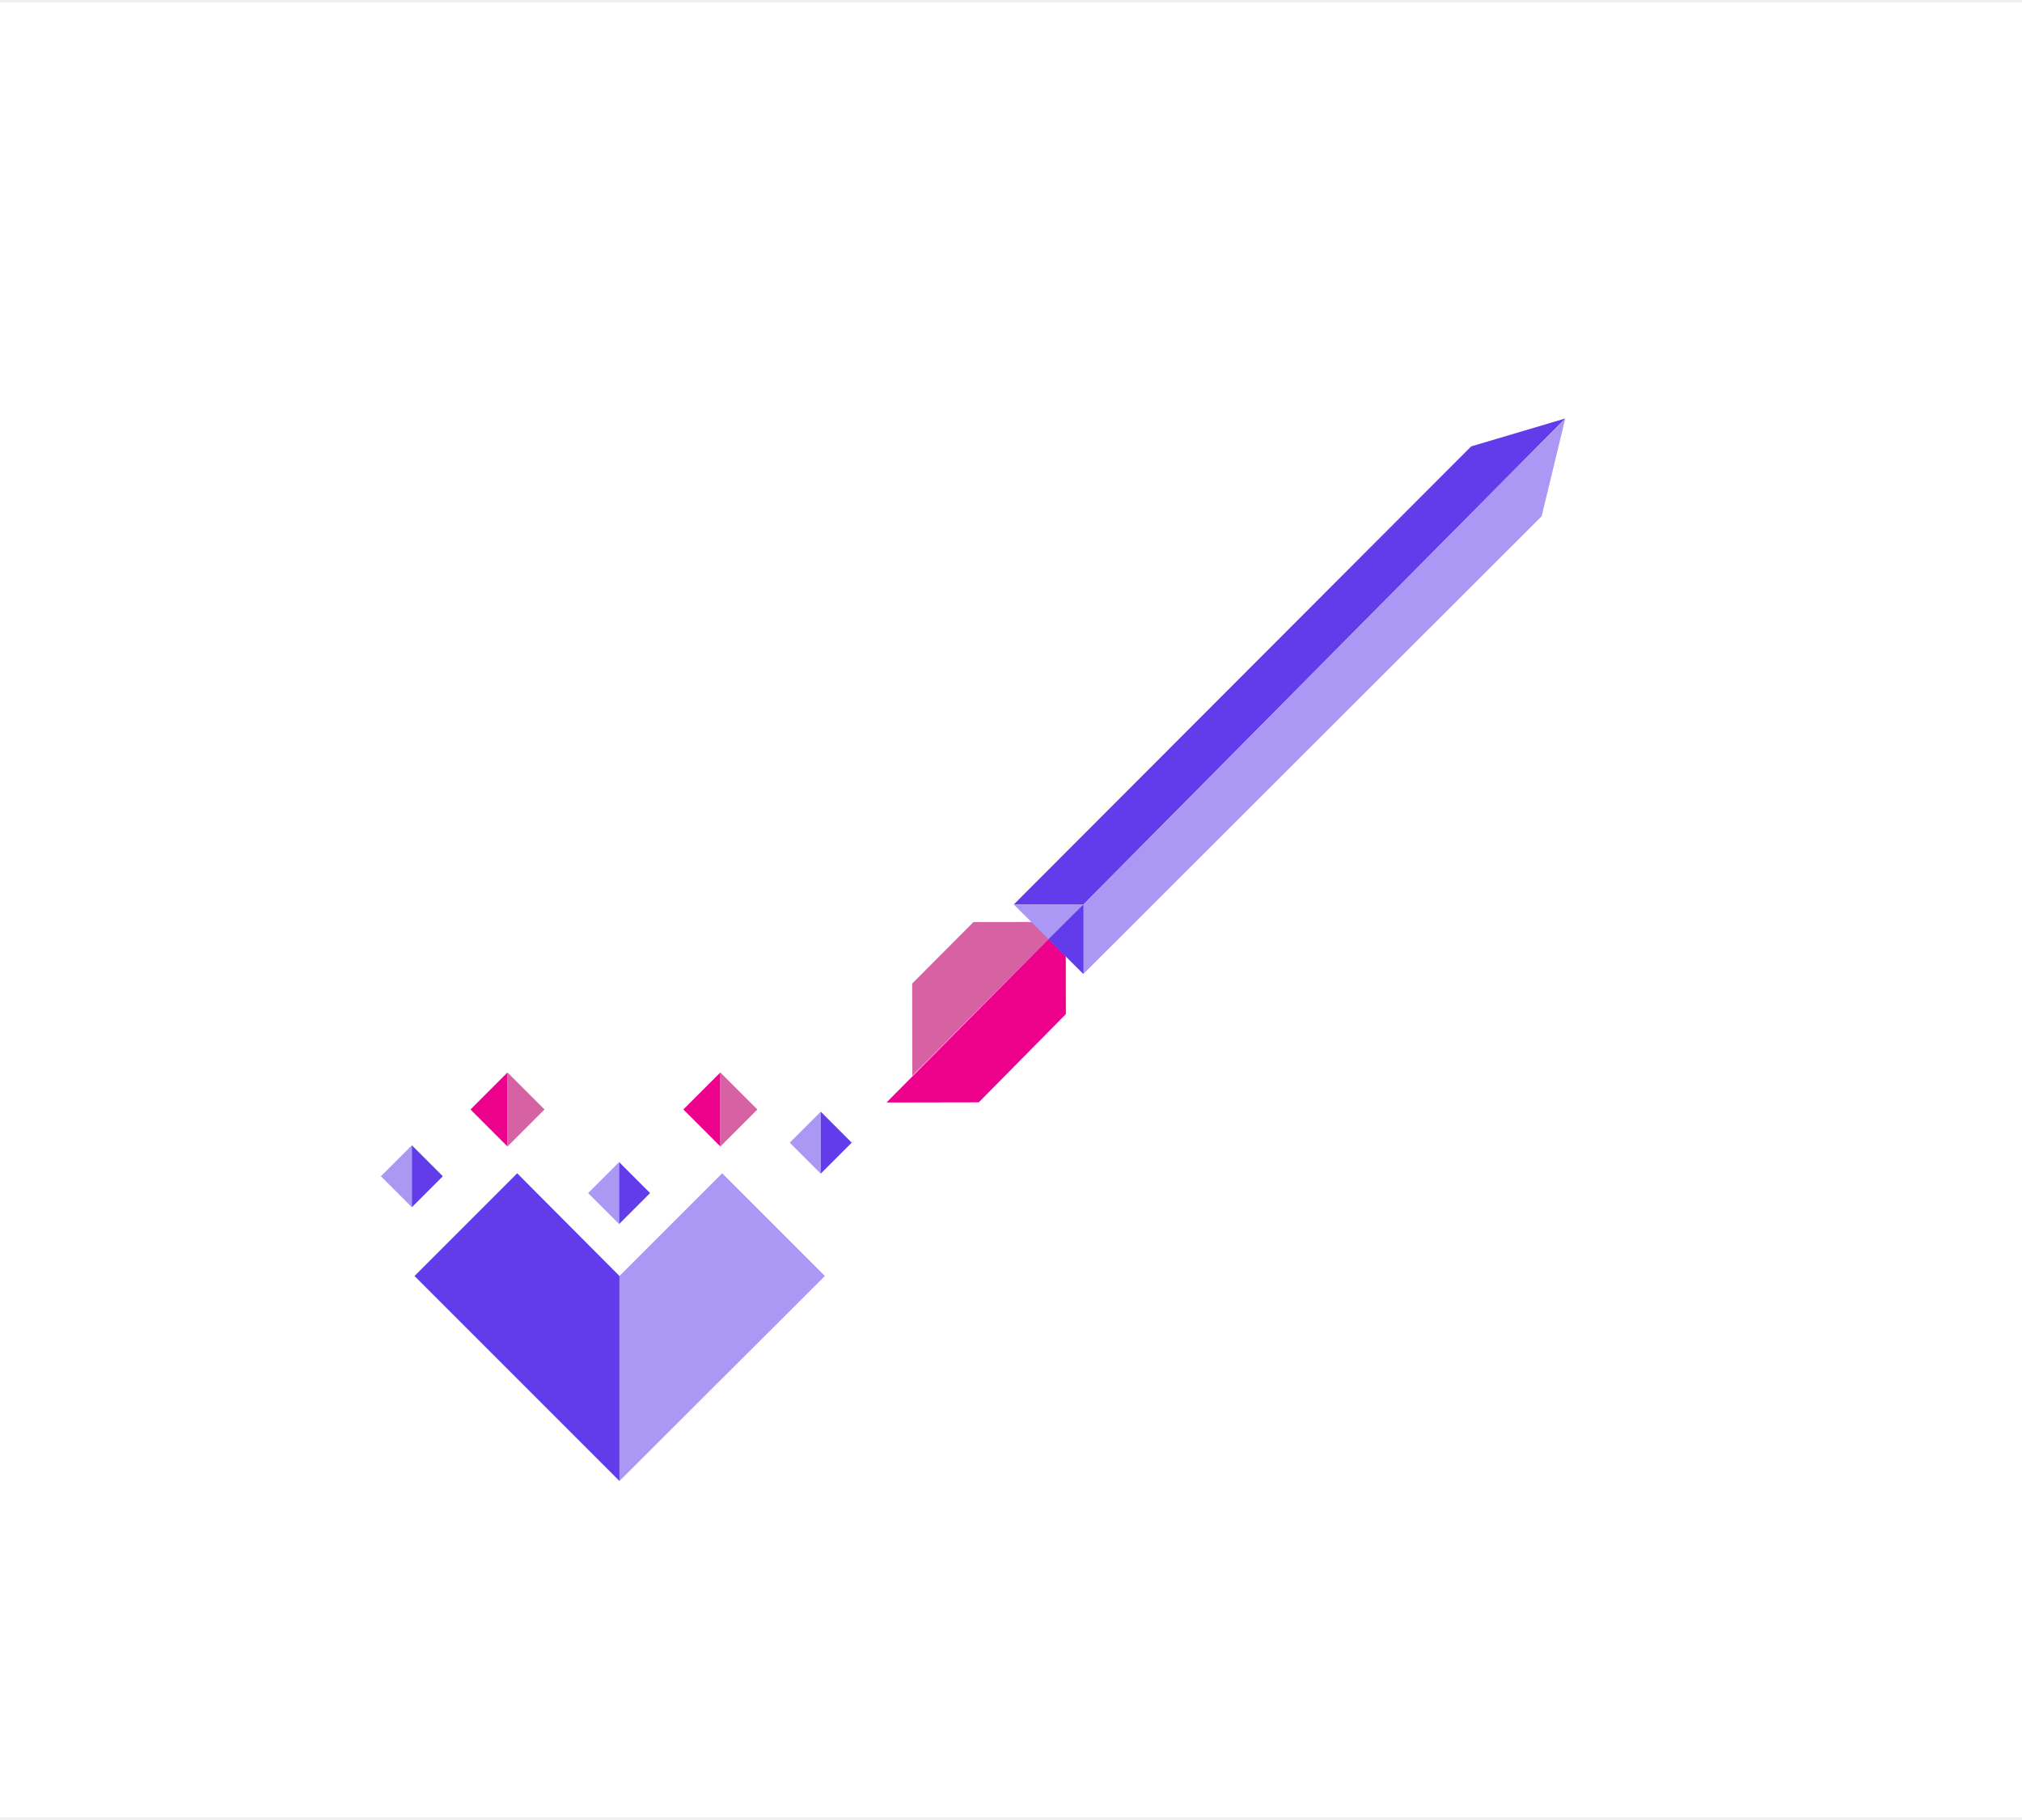
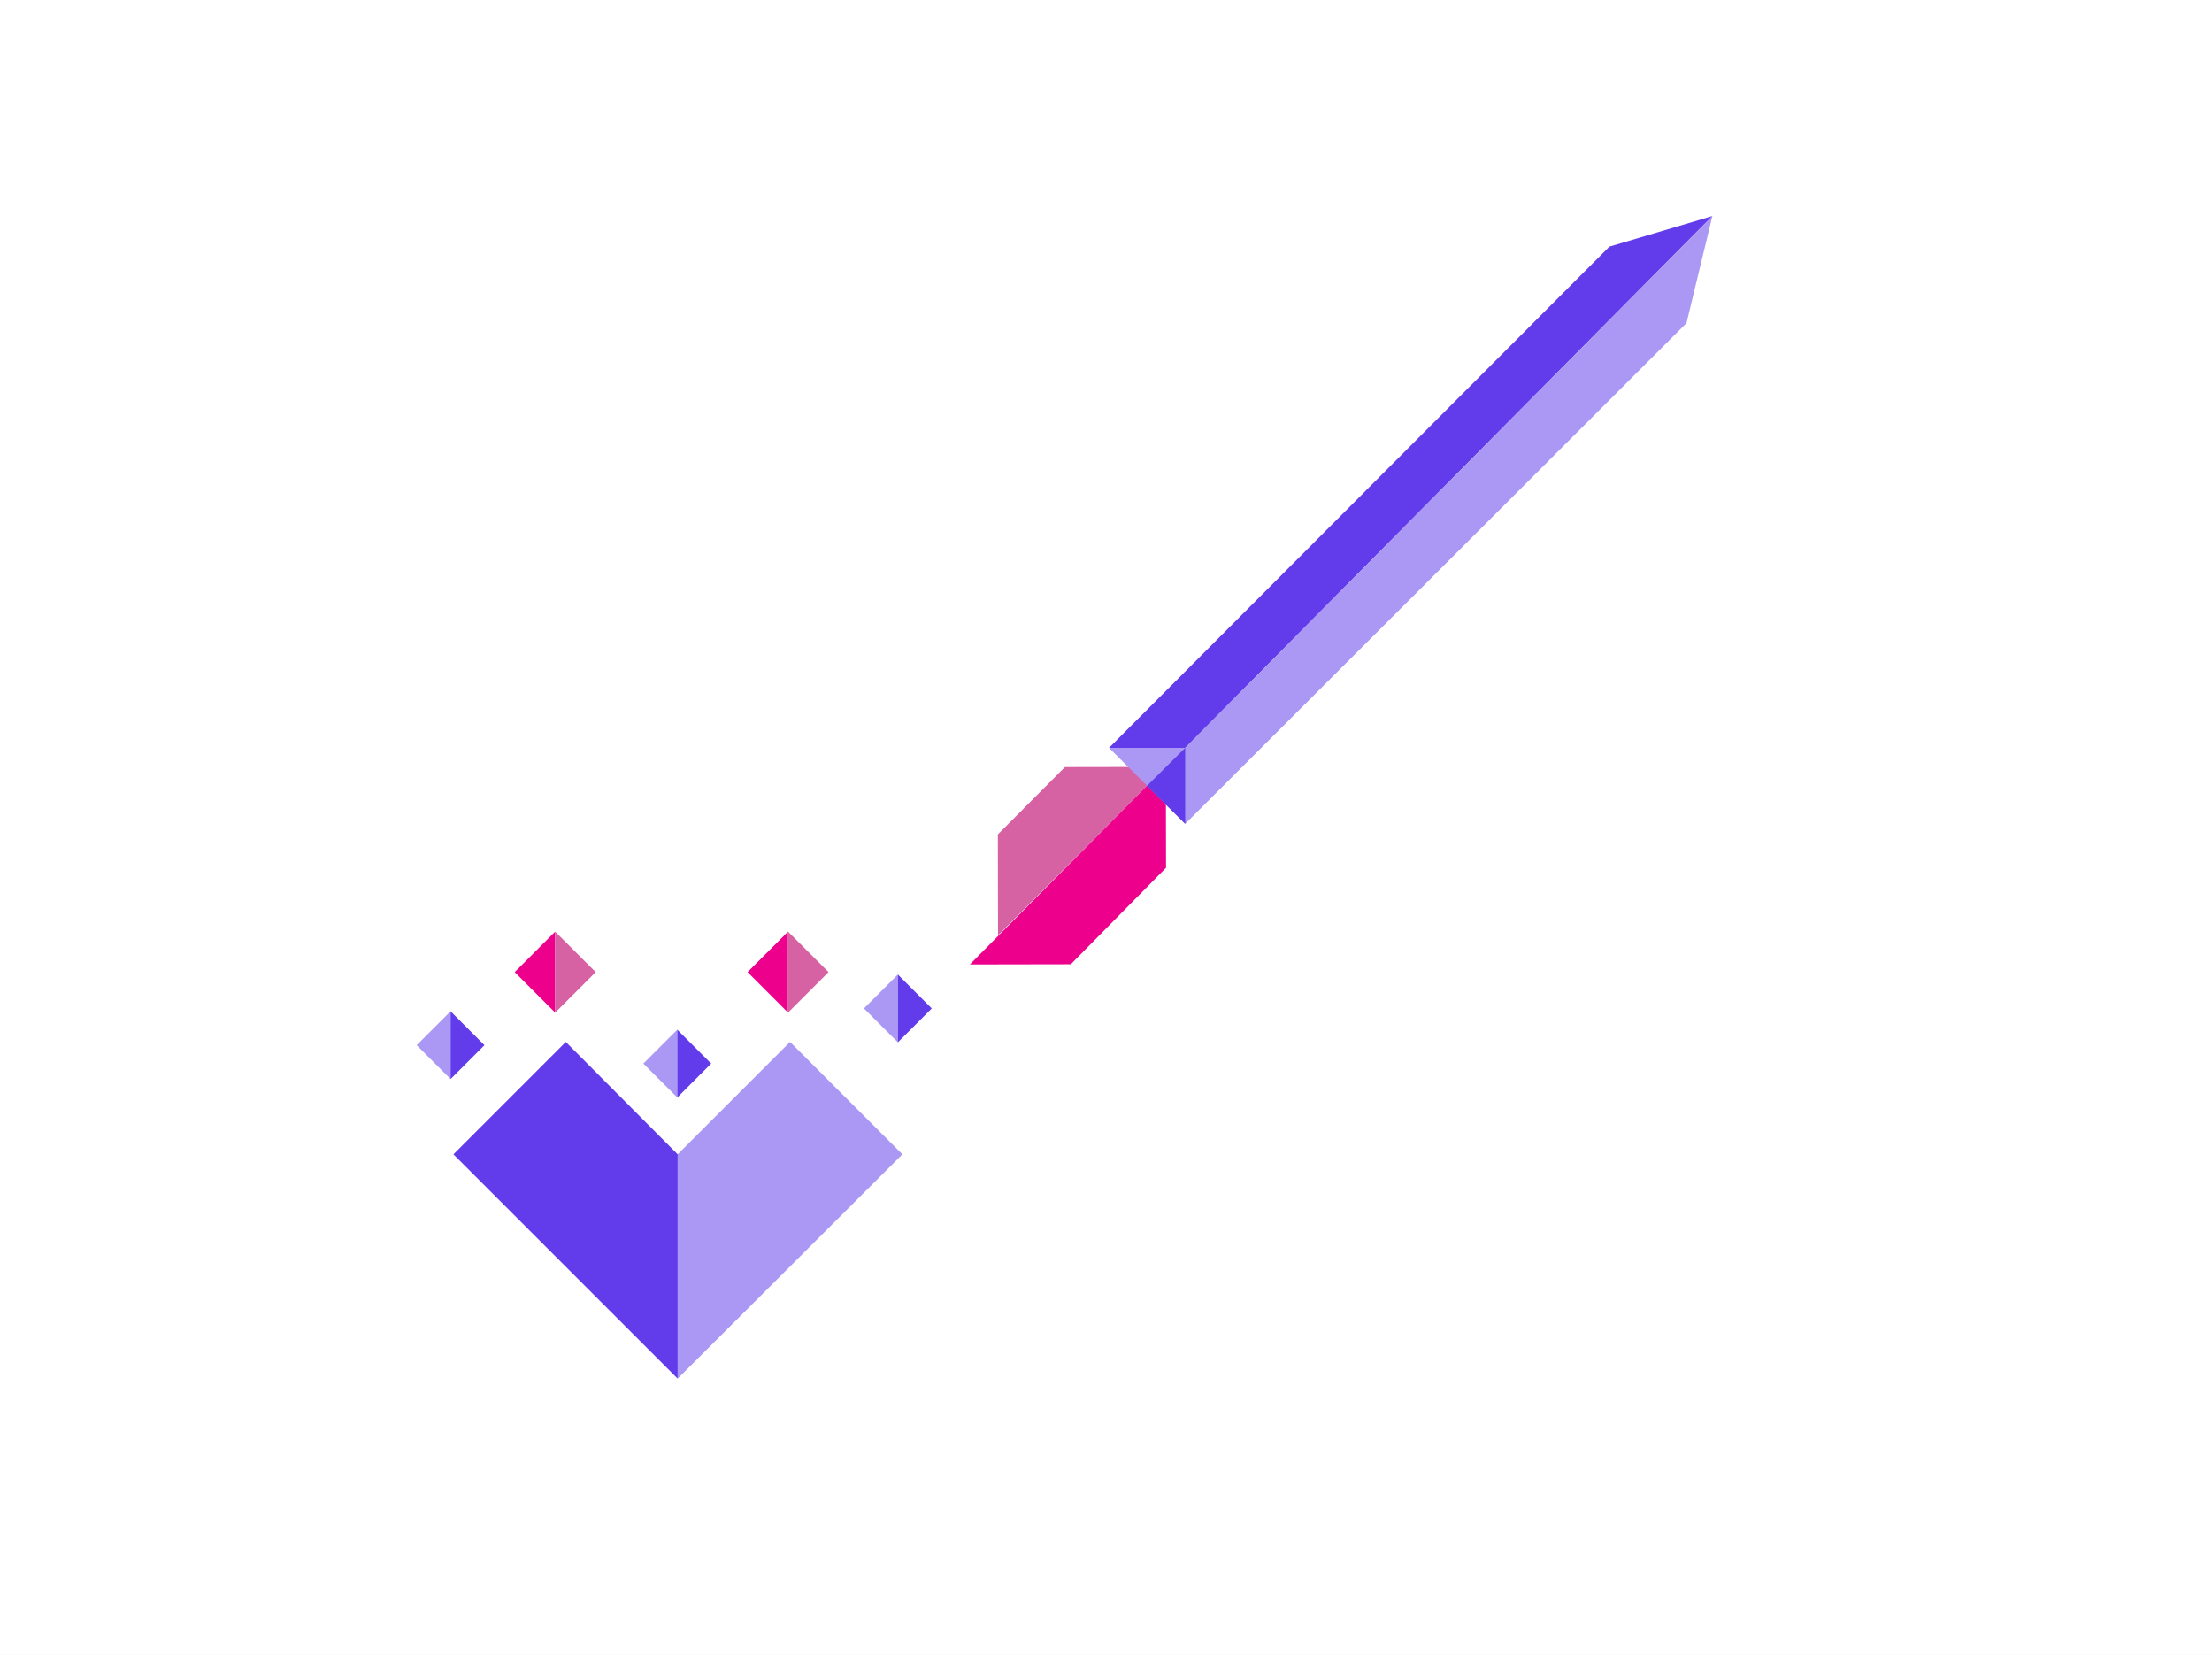
- <svg xmlns="http://www.w3.org/2000/svg" width="300" height="270" viewBox="0 0 361 324" fill="none">
-   <rect width="361" height="324" fill="white" />
-   <path d="M279.459 74.255L262.657 79.238L180.991 161.02L193.405 161.046L279.459 74.255Z" fill="#623CEA" />
-   <path d="M279.462 74.241L275.237 91.713L193.429 173.41L193.429 161.016L279.462 74.241Z" fill="#AB97F4" />
-   <path d="M173.796 164.155L184.52 164.136L187.398 167.004L162.88 191.61L162.851 175.139L173.796 164.155Z" fill="#D762A3" />
-   <path d="M190.296 180.583L190.277 169.859L187.399 166.991L158.279 196.361L174.749 196.331L190.296 180.583Z" fill="#EC008C" />
-   <path d="M193.434 173.421L180.996 161.021H193.434L193.434 173.421Z" fill="#AB97F4" />
-   <path d="M187.191 167.21L193.438 161.011V173.43L187.191 167.21Z" fill="#623CEA" />
-   <path d="M110.533 218.065L105 212.533L110.533 207L110.533 218.065Z" fill="#AB97F4" />
-   <path d="M110.533 218.065L116.066 212.533L110.533 207L110.533 218.065Z" fill="#623CEA" />
-   <path d="M73.533 215.065L68 209.533L73.533 204L73.533 215.065Z" fill="#AB97F4" />
-   <path d="M73.533 215.065L79.065 209.533L73.533 204L73.533 215.065Z" fill="#623CEA" />
-   <path d="M146.533 209.066L141 203.533L146.533 198L146.533 209.066Z" fill="#AB97F4" />
-   <path d="M146.533 209.065L152.065 203.533L146.533 198L146.533 209.065Z" fill="#623CEA" />
-   <path d="M128.609 204.218L122 197.609L128.609 191V204.218Z" fill="#EC008C" />
-   <path d="M128.609 204.218L135.218 197.609L128.609 191V204.218Z" fill="#D762A3" />
-   <path d="M90.609 204.218L84 197.609L90.609 191V204.218Z" fill="#EC008C" />
-   <path d="M90.61 204.218L97.219 197.609L90.61 191V204.218Z" fill="#D762A3" />
-   <path d="M147.27 227.337L110.596 263.933V227.337L128.933 209L147.27 227.337Z" fill="#AB97F4" />
-   <path d="M110.596 227.337V263.933L74 227.337L92.337 209L110.596 227.337Z" fill="#623CEA" />
+ <svg xmlns="http://www.w3.org/2000/svg" width="361" height="270" viewBox="0 0 361 270" fill="none">
+   <rect width="361" height="270" fill="white" />
+   <path d="M279.459 35.255L262.657 40.238L180.991 122.02L193.405 122.046L279.459 35.255Z" fill="#623CEA" />
+   <path d="M279.462 35.241L275.237 52.713L193.429 134.41L193.429 122.016L279.462 35.241Z" fill="#AB97F4" />
+   <path d="M173.796 125.155L184.52 125.136L187.398 128.004L162.88 152.61L162.851 136.139L173.796 125.155Z" fill="#D762A3" />
+   <path d="M190.296 141.583L190.277 130.859L187.399 127.991L158.279 157.361L174.749 157.331L190.296 141.583Z" fill="#EC008C" />
+   <path d="M193.434 134.421L180.996 122.021H193.434L193.434 134.421Z" fill="#AB97F4" />
+   <path d="M187.191 128.21L193.438 122.011V134.43L187.191 128.21Z" fill="#623CEA" />
+   <path d="M110.533 179.065L105 173.533L110.533 168L110.533 179.065Z" fill="#AB97F4" />
+   <path d="M110.533 179.065L116.066 173.533L110.533 168L110.533 179.065Z" fill="#623CEA" />
+   <path d="M73.533 176.065L68 170.533L73.533 165L73.533 176.065Z" fill="#AB97F4" />
+   <path d="M73.533 176.065L79.065 170.533L73.533 165L73.533 176.065Z" fill="#623CEA" />
+   <path d="M146.533 170.066L141 164.533L146.533 159L146.533 170.066Z" fill="#AB97F4" />
+   <path d="M146.533 170.065L152.065 164.533L146.533 159L146.533 170.065Z" fill="#623CEA" />
+   <path d="M128.609 165.218L122 158.609L128.609 152V165.218Z" fill="#EC008C" />
+   <path d="M128.609 165.218L135.218 158.609L128.609 152V165.218Z" fill="#D762A3" />
+   <path d="M90.609 165.218L84 158.609L90.609 152V165.218Z" fill="#EC008C" />
+   <path d="M90.61 165.218L97.219 158.609L90.61 152V165.218Z" fill="#D762A3" />
+   <path d="M147.27 188.337L110.596 224.933V188.337L128.933 170L147.27 188.337Z" fill="#AB97F4" />
+   <path d="M110.596 188.337V224.933L74 188.337L92.337 170L110.596 188.337Z" fill="#623CEA" />
</svg>
